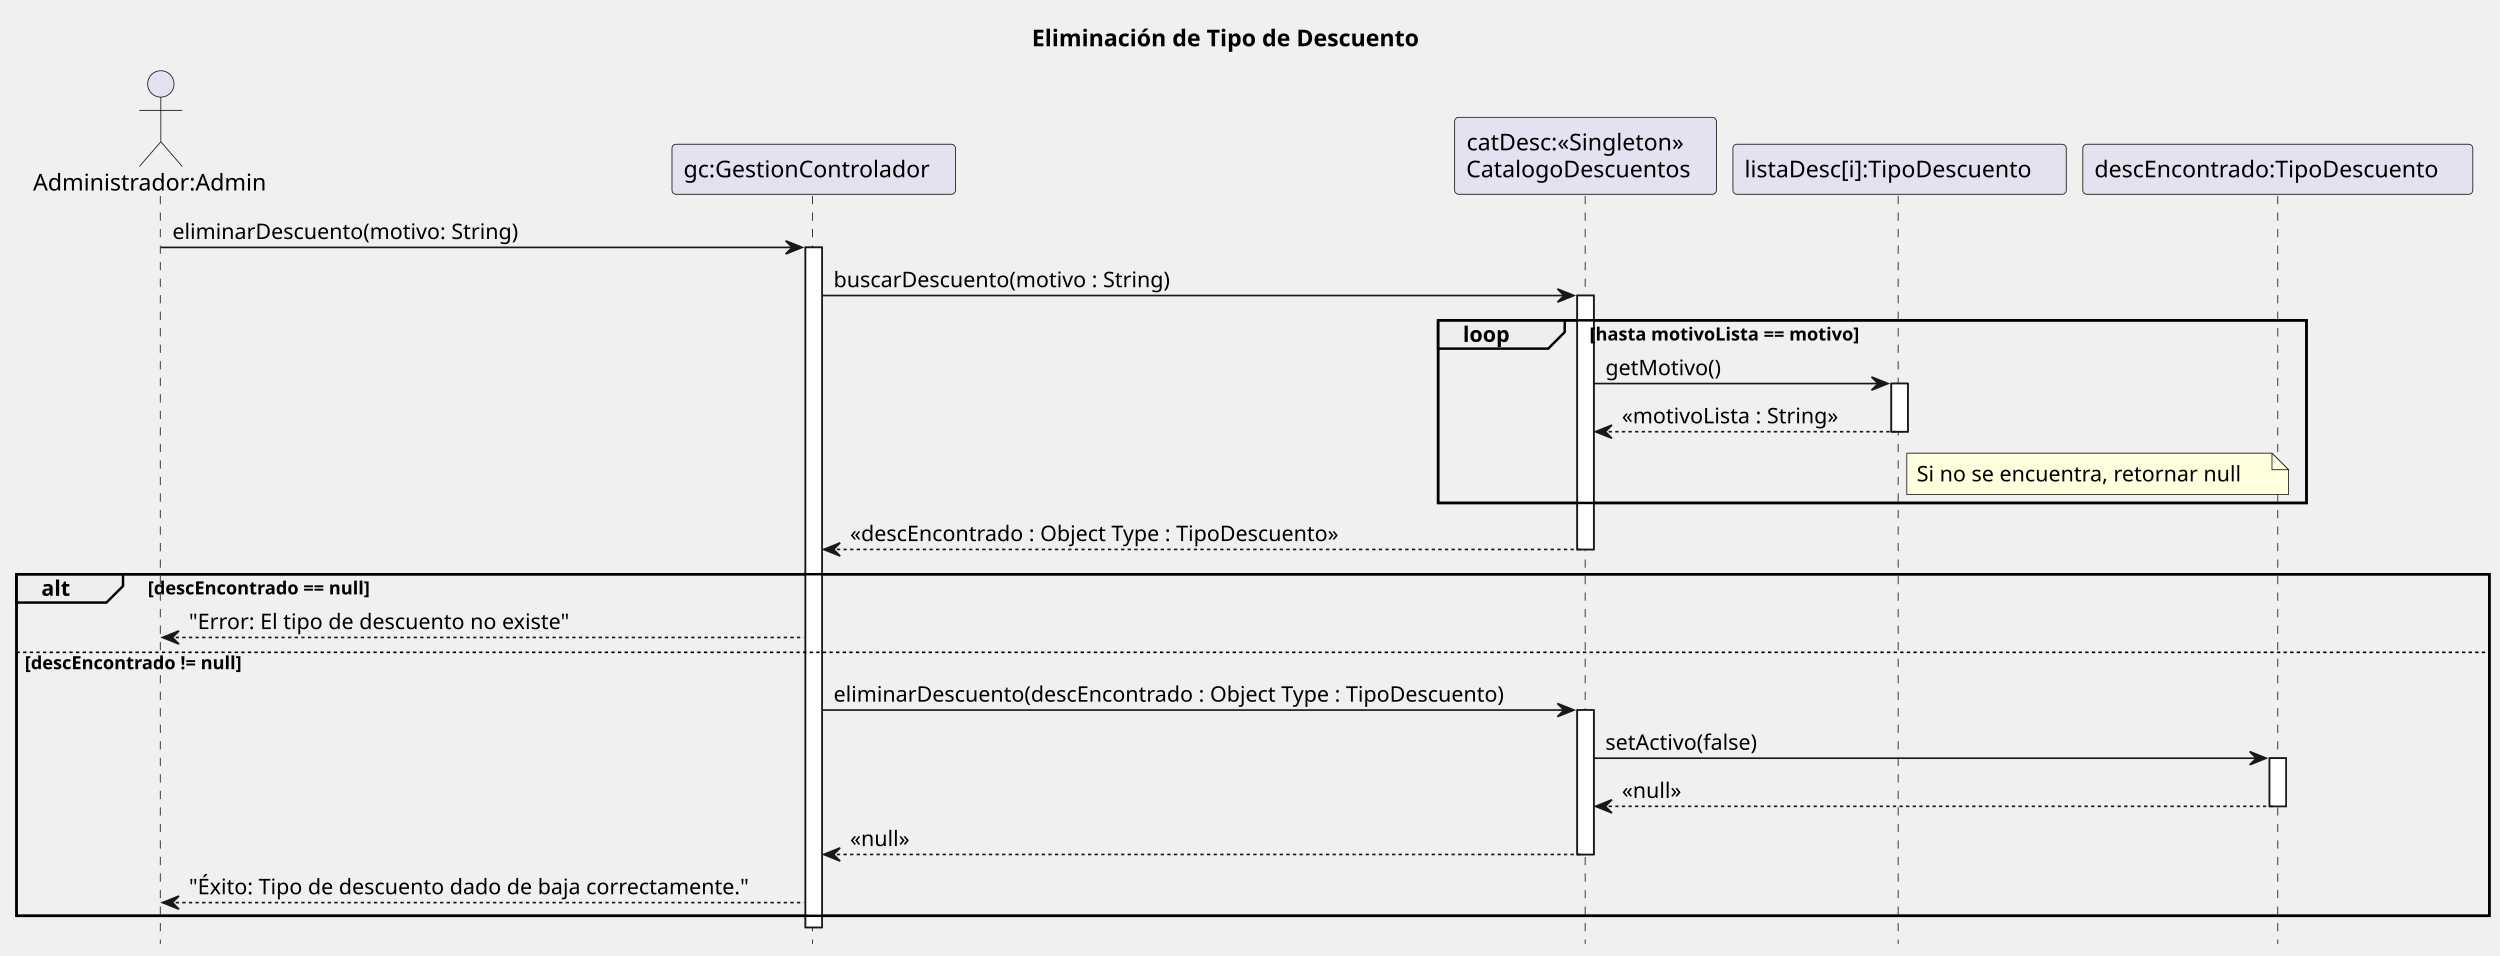
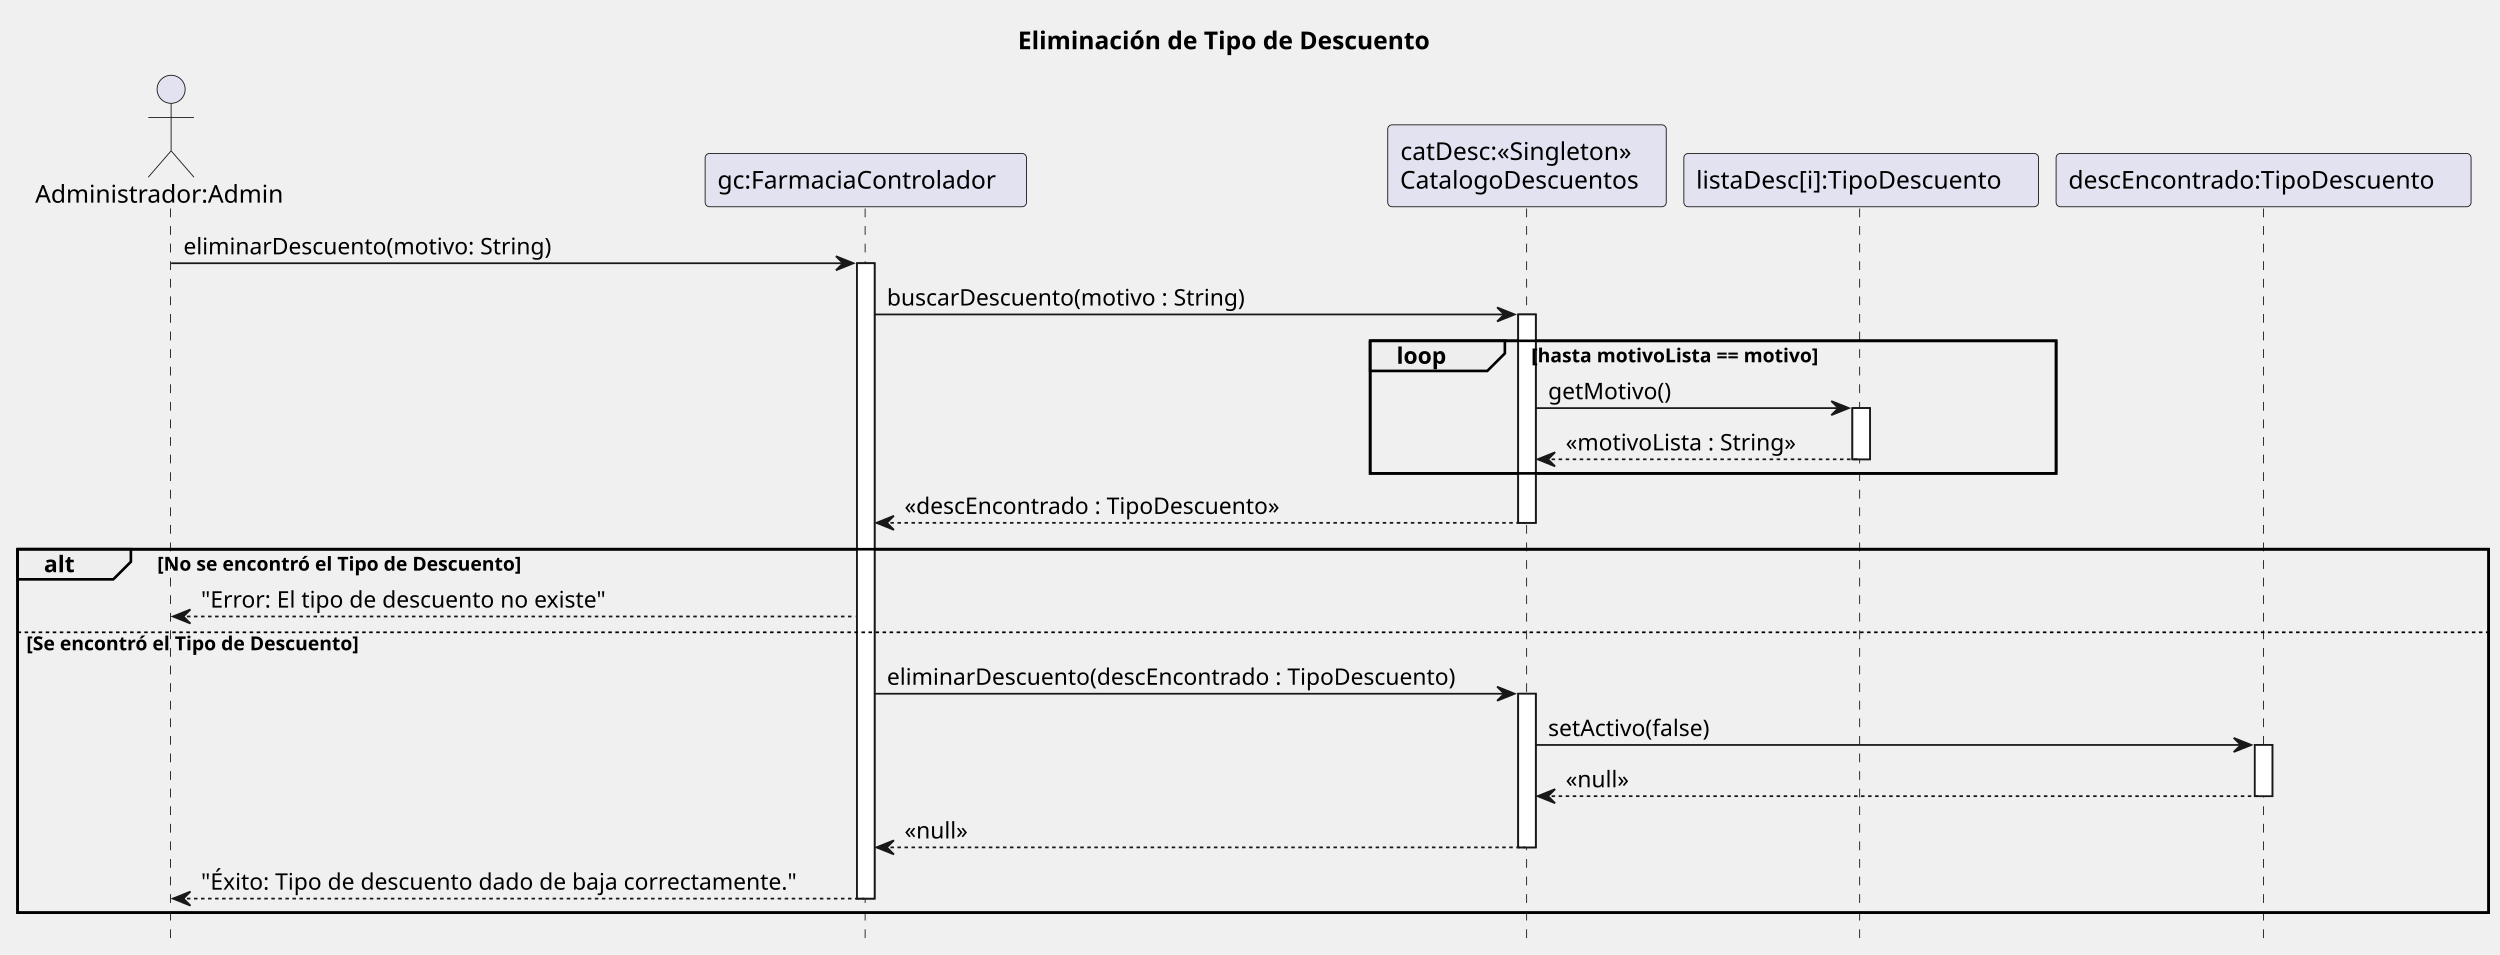
- <svg xmlns="http://www.w3.org/2000/svg" contentStyleType="text/css" data-diagram-type="SEQUENCE" height="578px" preserveAspectRatio="none" style="width:1513px;height:578px;background:#FFFFFF;" version="1.1" viewBox="0 0 1513 578" width="1513px" zoomAndPan="magnify">
+ <svg xmlns="http://www.w3.org/2000/svg" contentStyleType="text/css" data-diagram-type="SEQUENCE" height="543px" preserveAspectRatio="none" style="width:1422px;height:543px;background:#FFFFFF;" version="1.1" viewBox="0 0 1422 543" width="1422px" zoomAndPan="magnify">
  <defs />
  <g>
-     <text fill="#000000" font-family="sans-serif" font-size="14" font-weight="bold" lengthAdjust="spacing" textLength="266.649" x="624.448" y="27.995">Eliminación de Tipo de Descuento</text>
+     <text fill="#000000" font-family="sans-serif" font-size="14" font-weight="bold" lengthAdjust="spacing" textLength="266.649" x="578.948" y="27.995">Eliminación de Tipo de Descuento</text>
    <g>
-       <rect fill="#FFFFFF" height="411.531" style="stroke:#181818;stroke-width:1;" width="10" x="487.47" y="149.727" />
+       <rect fill="#FFFFFF" height="361.398" style="stroke:#181818;stroke-width:1;" width="10" x="487.47" y="149.727" />
    </g>
    <g>
-       <rect fill="#FFFFFF" height="153.664" style="stroke:#181818;stroke-width:1;" width="10" x="954.553" y="178.859" />
+       <rect fill="#FFFFFF" height="118.531" style="stroke:#181818;stroke-width:1;" width="10" x="863.553" y="178.859" />
    </g>
    <g>
-       <rect fill="#FFFFFF" height="87.398" style="stroke:#181818;stroke-width:1;" width="10" x="954.553" y="429.727" />
+       <rect fill="#FFFFFF" height="87.398" style="stroke:#181818;stroke-width:1;" width="10" x="863.553" y="394.594" />
    </g>
    <g>
-       <rect fill="#FFFFFF" height="29.133" style="stroke:#181818;stroke-width:1;" width="10" x="1144.639" y="232.125" />
+       <rect fill="#FFFFFF" height="29.133" style="stroke:#181818;stroke-width:1;" width="10" x="1053.639" y="232.125" />
    </g>
    <g>
-       <rect fill="#FFFFFF" height="29.133" style="stroke:#181818;stroke-width:1;" width="10" x="1373.529" y="458.859" />
+       <rect fill="#FFFFFF" height="29.133" style="stroke:#181818;stroke-width:1;" width="10" x="1282.529" y="423.727" />
    </g>
-     <rect fill="none" height="110.531" style="stroke:#000000;stroke-width:1.5;" width="525.54" x="870.342" y="193.859" />
-     <rect fill="none" height="206.734" style="stroke:#000000;stroke-width:1.5;" width="1496.545" x="10" y="347.523" />
+     <rect fill="none" height="75.398" style="stroke:#000000;stroke-width:1.5;" width="390.172" x="779.342" y="193.859" />
+     <rect fill="none" height="206.734" style="stroke:#000000;stroke-width:1.5;" width="1405.545" x="10" y="312.391" />
    <g class="participant-lifeline" data-entity-uid="part1" data-qualified-name="admin" id="part1-lifeline">
      <g>
-         <rect fill="#000000" fill-opacity="0" height="452.664" width="8" x="93.331" y="118.594" />
-         <line style="stroke:#181818;stroke-width:0.5;stroke-dasharray:5,5;" x1="97" x2="97" y1="118.594" y2="571.258" />
+         <rect fill="#000000" fill-opacity="0" height="417.531" width="8" x="93.331" y="118.594" />
+         <line style="stroke:#181818;stroke-width:0.5;stroke-dasharray:5,5;" x1="97" x2="97" y1="118.594" y2="536.125" />
      </g>
    </g>
    <g class="participant-lifeline" data-entity-uid="part2" data-qualified-name="ctrl" id="part2-lifeline">
      <g>
-         <rect fill="#000000" fill-opacity="0" height="452.664" width="8" x="488.47" y="118.594" />
-         <line style="stroke:#181818;stroke-width:0.5;stroke-dasharray:5,5;" x1="491.682" x2="491.682" y1="118.594" y2="571.258" />
+         <rect fill="#000000" fill-opacity="0" height="417.531" width="8" x="488.47" y="118.594" />
+         <line style="stroke:#181818;stroke-width:0.5;stroke-dasharray:5,5;" x1="492.084" x2="492.084" y1="118.594" y2="536.125" />
      </g>
    </g>
    <g class="participant-lifeline" data-entity-uid="part3" data-qualified-name="cat" id="part3-lifeline">
      <g>
-         <rect fill="#000000" fill-opacity="0" height="452.664" width="8" x="955.553" y="118.594" />
-         <line style="stroke:#181818;stroke-width:0.5;stroke-dasharray:5,5;" x1="959.342" x2="959.342" y1="118.594" y2="571.258" />
+         <rect fill="#000000" fill-opacity="0" height="417.531" width="8" x="864.553" y="118.594" />
+         <line style="stroke:#181818;stroke-width:0.5;stroke-dasharray:5,5;" x1="868.342" x2="868.342" y1="118.594" y2="536.125" />
      </g>
    </g>
    <g class="participant-lifeline" data-entity-uid="part4" data-qualified-name="listTD" id="part4-lifeline">
      <g>
-         <rect fill="#000000" fill-opacity="0" height="452.664" width="8" x="1145.639" y="118.594" />
-         <line style="stroke:#181818;stroke-width:0.5;stroke-dasharray:5,5;" x1="1148.765" x2="1148.765" y1="118.594" y2="571.258" />
+         <rect fill="#000000" fill-opacity="0" height="417.531" width="8" x="1054.639" y="118.594" />
+         <line style="stroke:#181818;stroke-width:0.5;stroke-dasharray:5,5;" x1="1057.765" x2="1057.765" y1="118.594" y2="536.125" />
      </g>
    </g>
    <g class="participant-lifeline" data-entity-uid="part5" data-qualified-name="td" id="part5-lifeline">
      <g>
-         <rect fill="#000000" fill-opacity="0" height="452.664" width="8" x="1374.529" y="118.594" />
-         <line style="stroke:#181818;stroke-width:0.5;stroke-dasharray:5,5;" x1="1378.514" x2="1378.514" y1="118.594" y2="571.258" />
+         <rect fill="#000000" fill-opacity="0" height="417.531" width="8" x="1283.529" y="118.594" />
+         <line style="stroke:#181818;stroke-width:0.5;stroke-dasharray:5,5;" x1="1287.514" x2="1287.514" y1="118.594" y2="536.125" />
      </g>
    </g>
    <g class="participant participant-head" data-entity-uid="part1" data-qualified-name="admin" id="part1-head">
      <text fill="#000000" font-family="sans-serif" font-size="14" lengthAdjust="spacing" textLength="148.661" x="20" y="115.292">Administrador:Admin</text>
      <ellipse cx="97.331" cy="50.797" fill="#E2E2F0" rx="8" ry="8" style="stroke:#181818;stroke-width:0.5;" />
      <path d="M97.331,58.797 L97.331,85.797 M84.331,66.797 L110.331,66.797 M97.331,85.797 L84.331,100.797 M97.331,85.797 L110.331,100.797" fill="none" style="stroke:#181818;stroke-width:0.5;" />
    </g>
    <g class="participant participant-head" data-entity-uid="part2" data-qualified-name="ctrl" id="part2-head">
-       <rect fill="#E2E2F0" height="30.297" rx="2.5" ry="2.5" style="stroke:#181818;stroke-width:0.5;" width="171.575" x="406.682" y="87.297" />
-       <text fill="#000000" font-family="sans-serif" font-size="14" lengthAdjust="spacing" textLength="157.575" x="413.682" y="107.292">gc:GestionControlador</text>
+       <rect fill="#E2E2F0" height="30.297" rx="2.5" ry="2.5" style="stroke:#181818;stroke-width:0.5;" width="182.773" x="401.084" y="87.297" />
+       <text fill="#000000" font-family="sans-serif" font-size="14" lengthAdjust="spacing" textLength="168.773" x="408.084" y="107.292">gc:FarmaciaControlador</text>
    </g>
    <g class="participant participant-head" data-entity-uid="part3" data-qualified-name="cat" id="part3-head">
-       <rect fill="#E2E2F0" height="46.594" rx="2.5" ry="2.5" style="stroke:#181818;stroke-width:0.5;" width="158.423" x="880.342" y="71" />
-       <text fill="#000000" font-family="sans-serif" font-size="14" lengthAdjust="spacing" textLength="143.965" x="887.571" y="90.995">catDesc:«Singleton»</text>
-       <text fill="#000000" font-family="sans-serif" font-size="14" lengthAdjust="spacing" textLength="144.423" x="887.342" y="107.292">CatalogoDescuentos</text>
+       <rect fill="#E2E2F0" height="46.594" rx="2.5" ry="2.5" style="stroke:#181818;stroke-width:0.5;" width="158.423" x="789.342" y="71" />
+       <text fill="#000000" font-family="sans-serif" font-size="14" lengthAdjust="spacing" textLength="143.965" x="796.571" y="90.995">catDesc:«Singleton»</text>
+       <text fill="#000000" font-family="sans-serif" font-size="14" lengthAdjust="spacing" textLength="144.423" x="796.342" y="107.292">CatalogoDescuentos</text>
    </g>
    <g class="participant participant-head" data-entity-uid="part4" data-qualified-name="listTD" id="part4-head">
-       <rect fill="#E2E2F0" height="30.297" rx="2.5" ry="2.5" style="stroke:#181818;stroke-width:0.5;" width="201.749" x="1048.765" y="87.297" />
-       <text fill="#000000" font-family="sans-serif" font-size="14" lengthAdjust="spacing" textLength="187.749" x="1055.765" y="107.292">listaDesc[i]:TipoDescuento</text>
+       <rect fill="#E2E2F0" height="30.297" rx="2.5" ry="2.5" style="stroke:#181818;stroke-width:0.5;" width="201.749" x="957.765" y="87.297" />
+       <text fill="#000000" font-family="sans-serif" font-size="14" lengthAdjust="spacing" textLength="187.749" x="964.765" y="107.292">listaDesc[i]:TipoDescuento</text>
    </g>
    <g class="participant participant-head" data-entity-uid="part5" data-qualified-name="td" id="part5-head">
-       <rect fill="#E2E2F0" height="30.297" rx="2.5" ry="2.5" style="stroke:#181818;stroke-width:0.5;" width="236.031" x="1260.514" y="87.297" />
-       <text fill="#000000" font-family="sans-serif" font-size="14" lengthAdjust="spacing" textLength="222.031" x="1267.514" y="107.292">descEncontrado:TipoDescuento</text>
+       <rect fill="#E2E2F0" height="30.297" rx="2.5" ry="2.5" style="stroke:#181818;stroke-width:0.5;" width="236.031" x="1169.514" y="87.297" />
+       <text fill="#000000" font-family="sans-serif" font-size="14" lengthAdjust="spacing" textLength="222.031" x="1176.514" y="107.292">descEncontrado:TipoDescuento</text>
    </g>
    <g>
-       <rect fill="#FFFFFF" height="411.531" style="stroke:#181818;stroke-width:1;" width="10" x="487.47" y="149.727" />
+       <rect fill="#FFFFFF" height="361.398" style="stroke:#181818;stroke-width:1;" width="10" x="487.47" y="149.727" />
    </g>
    <g>
-       <rect fill="#FFFFFF" height="153.664" style="stroke:#181818;stroke-width:1;" width="10" x="954.553" y="178.859" />
+       <rect fill="#FFFFFF" height="118.531" style="stroke:#181818;stroke-width:1;" width="10" x="863.553" y="178.859" />
    </g>
    <g>
-       <rect fill="#FFFFFF" height="87.398" style="stroke:#181818;stroke-width:1;" width="10" x="954.553" y="429.727" />
+       <rect fill="#FFFFFF" height="87.398" style="stroke:#181818;stroke-width:1;" width="10" x="863.553" y="394.594" />
    </g>
    <g>
-       <rect fill="#FFFFFF" height="29.133" style="stroke:#181818;stroke-width:1;" width="10" x="1144.639" y="232.125" />
+       <rect fill="#FFFFFF" height="29.133" style="stroke:#181818;stroke-width:1;" width="10" x="1053.639" y="232.125" />
    </g>
    <g>
-       <rect fill="#FFFFFF" height="29.133" style="stroke:#181818;stroke-width:1;" width="10" x="1373.529" y="458.859" />
+       <rect fill="#FFFFFF" height="29.133" style="stroke:#181818;stroke-width:1;" width="10" x="1282.529" y="423.727" />
    </g>
    <g class="message" data-entity-1="part1" data-entity-2="part2" id="msg1">
      <polygon fill="#181818" points="475.47,145.727,485.47,149.727,475.47,153.727,479.47,149.727" style="stroke:#181818;stroke-width:1;" />
      <line style="stroke:#181818;stroke-width:1;" x1="97.331" x2="481.47" y1="149.727" y2="149.727" />
      <text fill="#000000" font-family="sans-serif" font-size="13" lengthAdjust="spacing" textLength="224.929" x="104.331" y="144.661">eliminarDescuento(motivo: String)</text>
    </g>
    <g class="message" data-entity-1="part2" data-entity-2="part3" id="msg2">
-       <polygon fill="#181818" points="942.553,174.859,952.553,178.859,942.553,182.859,946.553,178.859" style="stroke:#181818;stroke-width:1;" />
-       <line style="stroke:#181818;stroke-width:1;" x1="497.47" x2="948.553" y1="178.859" y2="178.859" />
+       <polygon fill="#181818" points="851.553,174.859,861.553,178.859,851.553,182.859,855.553,178.859" style="stroke:#181818;stroke-width:1;" />
+       <line style="stroke:#181818;stroke-width:1;" x1="497.47" x2="857.553" y1="178.859" y2="178.859" />
      <text fill="#000000" font-family="sans-serif" font-size="13" lengthAdjust="spacing" textLength="219.737" x="504.47" y="173.793">buscarDescuento(motivo : String)</text>
    </g>
-     <path d="M870.342,193.859 L946.966,193.859 L946.966,200.992 L936.966,210.992 L870.342,210.992 L870.342,193.859" fill="#EEEEEE" style="stroke:#000000;stroke-width:1.5;" />
-     <rect fill="none" height="110.531" style="stroke:#000000;stroke-width:1.5;" width="525.54" x="870.342" y="193.859" />
-     <text fill="#000000" font-family="sans-serif" font-size="13" font-weight="bold" lengthAdjust="spacing" textLength="31.624" x="885.342" y="206.926">loop</text>
-     <text fill="#000000" font-family="sans-serif" font-size="11" font-weight="bold" lengthAdjust="spacing" textLength="190.019" x="961.966" y="206.07">[hasta motivoLista == motivo]</text>
+     <path d="M779.342,193.859 L855.966,193.859 L855.966,200.992 L845.966,210.992 L779.342,210.992 L779.342,193.859" fill="#EEEEEE" style="stroke:#000000;stroke-width:1.5;" />
+     <rect fill="none" height="75.398" style="stroke:#000000;stroke-width:1.5;" width="390.172" x="779.342" y="193.859" />
+     <text fill="#000000" font-family="sans-serif" font-size="13" font-weight="bold" lengthAdjust="spacing" textLength="31.624" x="794.342" y="206.926">loop</text>
+     <text fill="#000000" font-family="sans-serif" font-size="11" font-weight="bold" lengthAdjust="spacing" textLength="190.019" x="870.966" y="206.07">[hasta motivoLista == motivo]</text>
    <g class="message" data-entity-1="part3" data-entity-2="part4" id="msg3">
-       <polygon fill="#181818" points="1132.639,228.125,1142.639,232.125,1132.639,236.125,1136.639,232.125" style="stroke:#181818;stroke-width:1;" />
-       <line style="stroke:#181818;stroke-width:1;" x1="964.553" x2="1138.639" y1="232.125" y2="232.125" />
-       <text fill="#000000" font-family="sans-serif" font-size="13" lengthAdjust="spacing" textLength="75.017" x="971.553" y="227.059">getMotivo()</text>
+       <polygon fill="#181818" points="1041.639,228.125,1051.639,232.125,1041.639,236.125,1045.639,232.125" style="stroke:#181818;stroke-width:1;" />
+       <line style="stroke:#181818;stroke-width:1;" x1="873.553" x2="1047.639" y1="232.125" y2="232.125" />
+       <text fill="#000000" font-family="sans-serif" font-size="13" lengthAdjust="spacing" textLength="75.017" x="880.553" y="227.059">getMotivo()</text>
    </g>
    <g class="message" data-entity-1="part4" data-entity-2="part3" id="msg4">
-       <polygon fill="#181818" points="975.553,257.258,965.553,261.258,975.553,265.258,971.553,261.258" style="stroke:#181818;stroke-width:1;" />
-       <line style="stroke:#181818;stroke-width:1;stroke-dasharray:2,2;" x1="969.553" x2="1148.639" y1="261.258" y2="261.258" />
-       <text fill="#000000" font-family="sans-serif" font-size="13" lengthAdjust="spacing" textLength="143.013" x="981.553" y="256.192">«motivoLista : String»</text>
+       <polygon fill="#181818" points="884.553,257.258,874.553,261.258,884.553,265.258,880.553,261.258" style="stroke:#181818;stroke-width:1;" />
+       <line style="stroke:#181818;stroke-width:1;stroke-dasharray:2,2;" x1="878.553" x2="1057.639" y1="261.258" y2="261.258" />
+       <text fill="#000000" font-family="sans-serif" font-size="13" lengthAdjust="spacing" textLength="143.013" x="890.553" y="256.192">«motivoLista : String»</text>
    </g>
-     <path d="M1154,274.258 L1154,299.258 L1385,299.258 L1385,284.258 L1375,274.258 L1154,274.258" fill="#FEFFDD" style="stroke:#181818;stroke-width:0.5;" />
-     <path d="M1375,274.258 L1375,284.258 L1385,284.258 L1375,274.258" fill="#FEFFDD" style="stroke:#181818;stroke-width:0.5;" />
-     <text fill="#000000" font-family="sans-serif" font-size="13" lengthAdjust="spacing" textLength="210.882" x="1160" y="291.325">Si no se encuentra, retornar null</text>
    <g class="message" data-entity-1="part3" data-entity-2="part2" id="msg5">
-       <polygon fill="#181818" points="508.47,328.523,498.47,332.523,508.47,336.523,504.47,332.523" style="stroke:#181818;stroke-width:1;" />
-       <line style="stroke:#181818;stroke-width:1;stroke-dasharray:2,2;" x1="502.47" x2="958.553" y1="332.523" y2="332.523" />
-       <text fill="#000000" font-family="sans-serif" font-size="13" lengthAdjust="spacing" textLength="321.344" x="514.47" y="327.457">«descEncontrado : Object Type : TipoDescuento»</text>
+       <polygon fill="#181818" points="508.47,293.391,498.47,297.391,508.47,301.391,504.47,297.391" style="stroke:#181818;stroke-width:1;" />
+       <line style="stroke:#181818;stroke-width:1;stroke-dasharray:2,2;" x1="502.47" x2="867.553" y1="297.391" y2="297.391" />
+       <text fill="#000000" font-family="sans-serif" font-size="13" lengthAdjust="spacing" textLength="230.344" x="514.47" y="292.325">«descEncontrado : TipoDescuento»</text>
    </g>
-     <path d="M10,347.523 L74.443,347.523 L74.443,354.656 L64.443,364.656 L10,364.656 L10,347.523" fill="#EEEEEE" style="stroke:#000000;stroke-width:1.5;" />
-     <rect fill="none" height="206.734" style="stroke:#000000;stroke-width:1.5;" width="1496.545" x="10" y="347.523" />
-     <text fill="#000000" font-family="sans-serif" font-size="13" font-weight="bold" lengthAdjust="spacing" textLength="19.443" x="25" y="360.59">alt</text>
-     <text fill="#000000" font-family="sans-serif" font-size="11" font-weight="bold" lengthAdjust="spacing" textLength="158.544" x="89.443" y="359.734">[descEncontrado == null]</text>
+     <path d="M10,312.391 L74.443,312.391 L74.443,319.523 L64.443,329.523 L10,329.523 L10,312.391" fill="#EEEEEE" style="stroke:#000000;stroke-width:1.5;" />
+     <rect fill="none" height="206.734" style="stroke:#000000;stroke-width:1.5;" width="1405.545" x="10" y="312.391" />
+     <text fill="#000000" font-family="sans-serif" font-size="13" font-weight="bold" lengthAdjust="spacing" textLength="19.443" x="25" y="325.457">alt</text>
+     <text fill="#000000" font-family="sans-serif" font-size="11" font-weight="bold" lengthAdjust="spacing" textLength="238.111" x="89.443" y="324.601">[No se encontró el Tipo de Descuento]</text>
    <g class="message" data-entity-1="part2" data-entity-2="part1" id="msg6">
-       <polygon fill="#181818" points="108.331,381.789,98.331,385.789,108.331,389.789,104.331,385.789" style="stroke:#181818;stroke-width:1;" />
-       <line style="stroke:#181818;stroke-width:1;stroke-dasharray:2,2;" x1="102.331" x2="486.47" y1="385.789" y2="385.789" />
-       <text fill="#000000" font-family="sans-serif" font-size="13" lengthAdjust="spacing" textLength="249.387" x="114.331" y="380.723">"Error: El tipo de descuento no existe"</text>
+       <polygon fill="#181818" points="108.331,346.656,98.331,350.656,108.331,354.656,104.331,350.656" style="stroke:#181818;stroke-width:1;" />
+       <line style="stroke:#181818;stroke-width:1;stroke-dasharray:2,2;" x1="102.331" x2="486.47" y1="350.656" y2="350.656" />
+       <text fill="#000000" font-family="sans-serif" font-size="13" lengthAdjust="spacing" textLength="249.387" x="114.331" y="345.59">"Error: El tipo de descuento no existe"</text>
    </g>
-     <line style="stroke:#000000;stroke-width:1;stroke-dasharray:2,2;" x1="10" x2="1506.545" y1="394.789" y2="394.789" />
-     <text fill="#000000" font-family="sans-serif" font-size="11" font-weight="bold" lengthAdjust="spacing" textLength="154.344" x="15" y="405">[descEncontrado != null]</text>
+     <line style="stroke:#000000;stroke-width:1;stroke-dasharray:2,2;" x1="10" x2="1415.545" y1="359.656" y2="359.656" />
+     <text fill="#000000" font-family="sans-serif" font-size="11" font-weight="bold" lengthAdjust="spacing" textLength="218.894" x="15" y="369.867">[Se encontró el Tipo de Descuento]</text>
    <g class="message" data-entity-1="part2" data-entity-2="part3" id="msg7">
-       <polygon fill="#181818" points="942.553,425.727,952.553,429.727,942.553,433.727,946.553,429.727" style="stroke:#181818;stroke-width:1;" />
-       <line style="stroke:#181818;stroke-width:1;" x1="497.47" x2="948.553" y1="429.727" y2="429.727" />
-       <text fill="#000000" font-family="sans-serif" font-size="13" lengthAdjust="spacing" textLength="438.084" x="504.47" y="424.661">eliminarDescuento(descEncontrado : Object Type : TipoDescuento)</text>
+       <polygon fill="#181818" points="851.553,390.594,861.553,394.594,851.553,398.594,855.553,394.594" style="stroke:#181818;stroke-width:1;" />
+       <line style="stroke:#181818;stroke-width:1;" x1="497.47" x2="857.553" y1="394.594" y2="394.594" />
+       <text fill="#000000" font-family="sans-serif" font-size="13" lengthAdjust="spacing" textLength="347.084" x="504.47" y="389.528">eliminarDescuento(descEncontrado : TipoDescuento)</text>
    </g>
    <g class="message" data-entity-1="part3" data-entity-2="part5" id="msg8">
-       <polygon fill="#181818" points="1361.529,454.859,1371.529,458.859,1361.529,462.859,1365.529,458.859" style="stroke:#181818;stroke-width:1;" />
-       <line style="stroke:#181818;stroke-width:1;" x1="964.553" x2="1367.529" y1="458.859" y2="458.859" />
-       <text fill="#000000" font-family="sans-serif" font-size="13" lengthAdjust="spacing" textLength="101.334" x="971.553" y="453.793">setActivo(false)</text>
+       <polygon fill="#181818" points="1270.529,419.727,1280.529,423.727,1270.529,427.727,1274.529,423.727" style="stroke:#181818;stroke-width:1;" />
+       <line style="stroke:#181818;stroke-width:1;" x1="873.553" x2="1276.529" y1="423.727" y2="423.727" />
+       <text fill="#000000" font-family="sans-serif" font-size="13" lengthAdjust="spacing" textLength="101.334" x="880.553" y="418.661">setActivo(false)</text>
    </g>
    <g class="message" data-entity-1="part5" data-entity-2="part3" id="msg9">
-       <polygon fill="#181818" points="975.553,483.992,965.553,487.992,975.553,491.992,971.553,487.992" style="stroke:#181818;stroke-width:1;" />
-       <line style="stroke:#181818;stroke-width:1;stroke-dasharray:2,2;" x1="969.553" x2="1377.529" y1="487.992" y2="487.992" />
-       <text fill="#000000" font-family="sans-serif" font-size="13" lengthAdjust="spacing" textLength="39.609" x="981.553" y="482.926">«null»</text>
+       <polygon fill="#181818" points="884.553,448.859,874.553,452.859,884.553,456.859,880.553,452.859" style="stroke:#181818;stroke-width:1;" />
+       <line style="stroke:#181818;stroke-width:1;stroke-dasharray:2,2;" x1="878.553" x2="1286.529" y1="452.859" y2="452.859" />
+       <text fill="#000000" font-family="sans-serif" font-size="13" lengthAdjust="spacing" textLength="39.609" x="890.553" y="447.793">«null»</text>
    </g>
    <g class="message" data-entity-1="part3" data-entity-2="part2" id="msg10">
-       <polygon fill="#181818" points="508.47,513.125,498.47,517.125,508.47,521.125,504.47,517.125" style="stroke:#181818;stroke-width:1;" />
-       <line style="stroke:#181818;stroke-width:1;stroke-dasharray:2,2;" x1="502.47" x2="958.553" y1="517.125" y2="517.125" />
-       <text fill="#000000" font-family="sans-serif" font-size="13" lengthAdjust="spacing" textLength="39.609" x="514.47" y="512.059">«null»</text>
+       <polygon fill="#181818" points="508.47,477.992,498.47,481.992,508.47,485.992,504.47,481.992" style="stroke:#181818;stroke-width:1;" />
+       <line style="stroke:#181818;stroke-width:1;stroke-dasharray:2,2;" x1="502.47" x2="867.553" y1="481.992" y2="481.992" />
+       <text fill="#000000" font-family="sans-serif" font-size="13" lengthAdjust="spacing" textLength="39.609" x="514.47" y="476.926">«null»</text>
    </g>
    <g class="message" data-entity-1="part2" data-entity-2="part1" id="msg11">
-       <polygon fill="#181818" points="108.331,542.258,98.331,546.258,108.331,550.258,104.331,546.258" style="stroke:#181818;stroke-width:1;" />
-       <line style="stroke:#181818;stroke-width:1;stroke-dasharray:2,2;" x1="102.331" x2="486.47" y1="546.258" y2="546.258" />
-       <text fill="#000000" font-family="sans-serif" font-size="13" lengthAdjust="spacing" textLength="366.139" x="114.331" y="541.192">"Éxito: Tipo de descuento dado de baja correctamente."</text>
+       <polygon fill="#181818" points="108.331,507.125,98.331,511.125,108.331,515.125,104.331,511.125" style="stroke:#181818;stroke-width:1;" />
+       <line style="stroke:#181818;stroke-width:1;stroke-dasharray:2,2;" x1="102.331" x2="491.47" y1="511.125" y2="511.125" />
+       <text fill="#000000" font-family="sans-serif" font-size="13" lengthAdjust="spacing" textLength="366.139" x="114.331" y="506.059">"Éxito: Tipo de descuento dado de baja correctamente."</text>
    </g>
  </g>
</svg>
